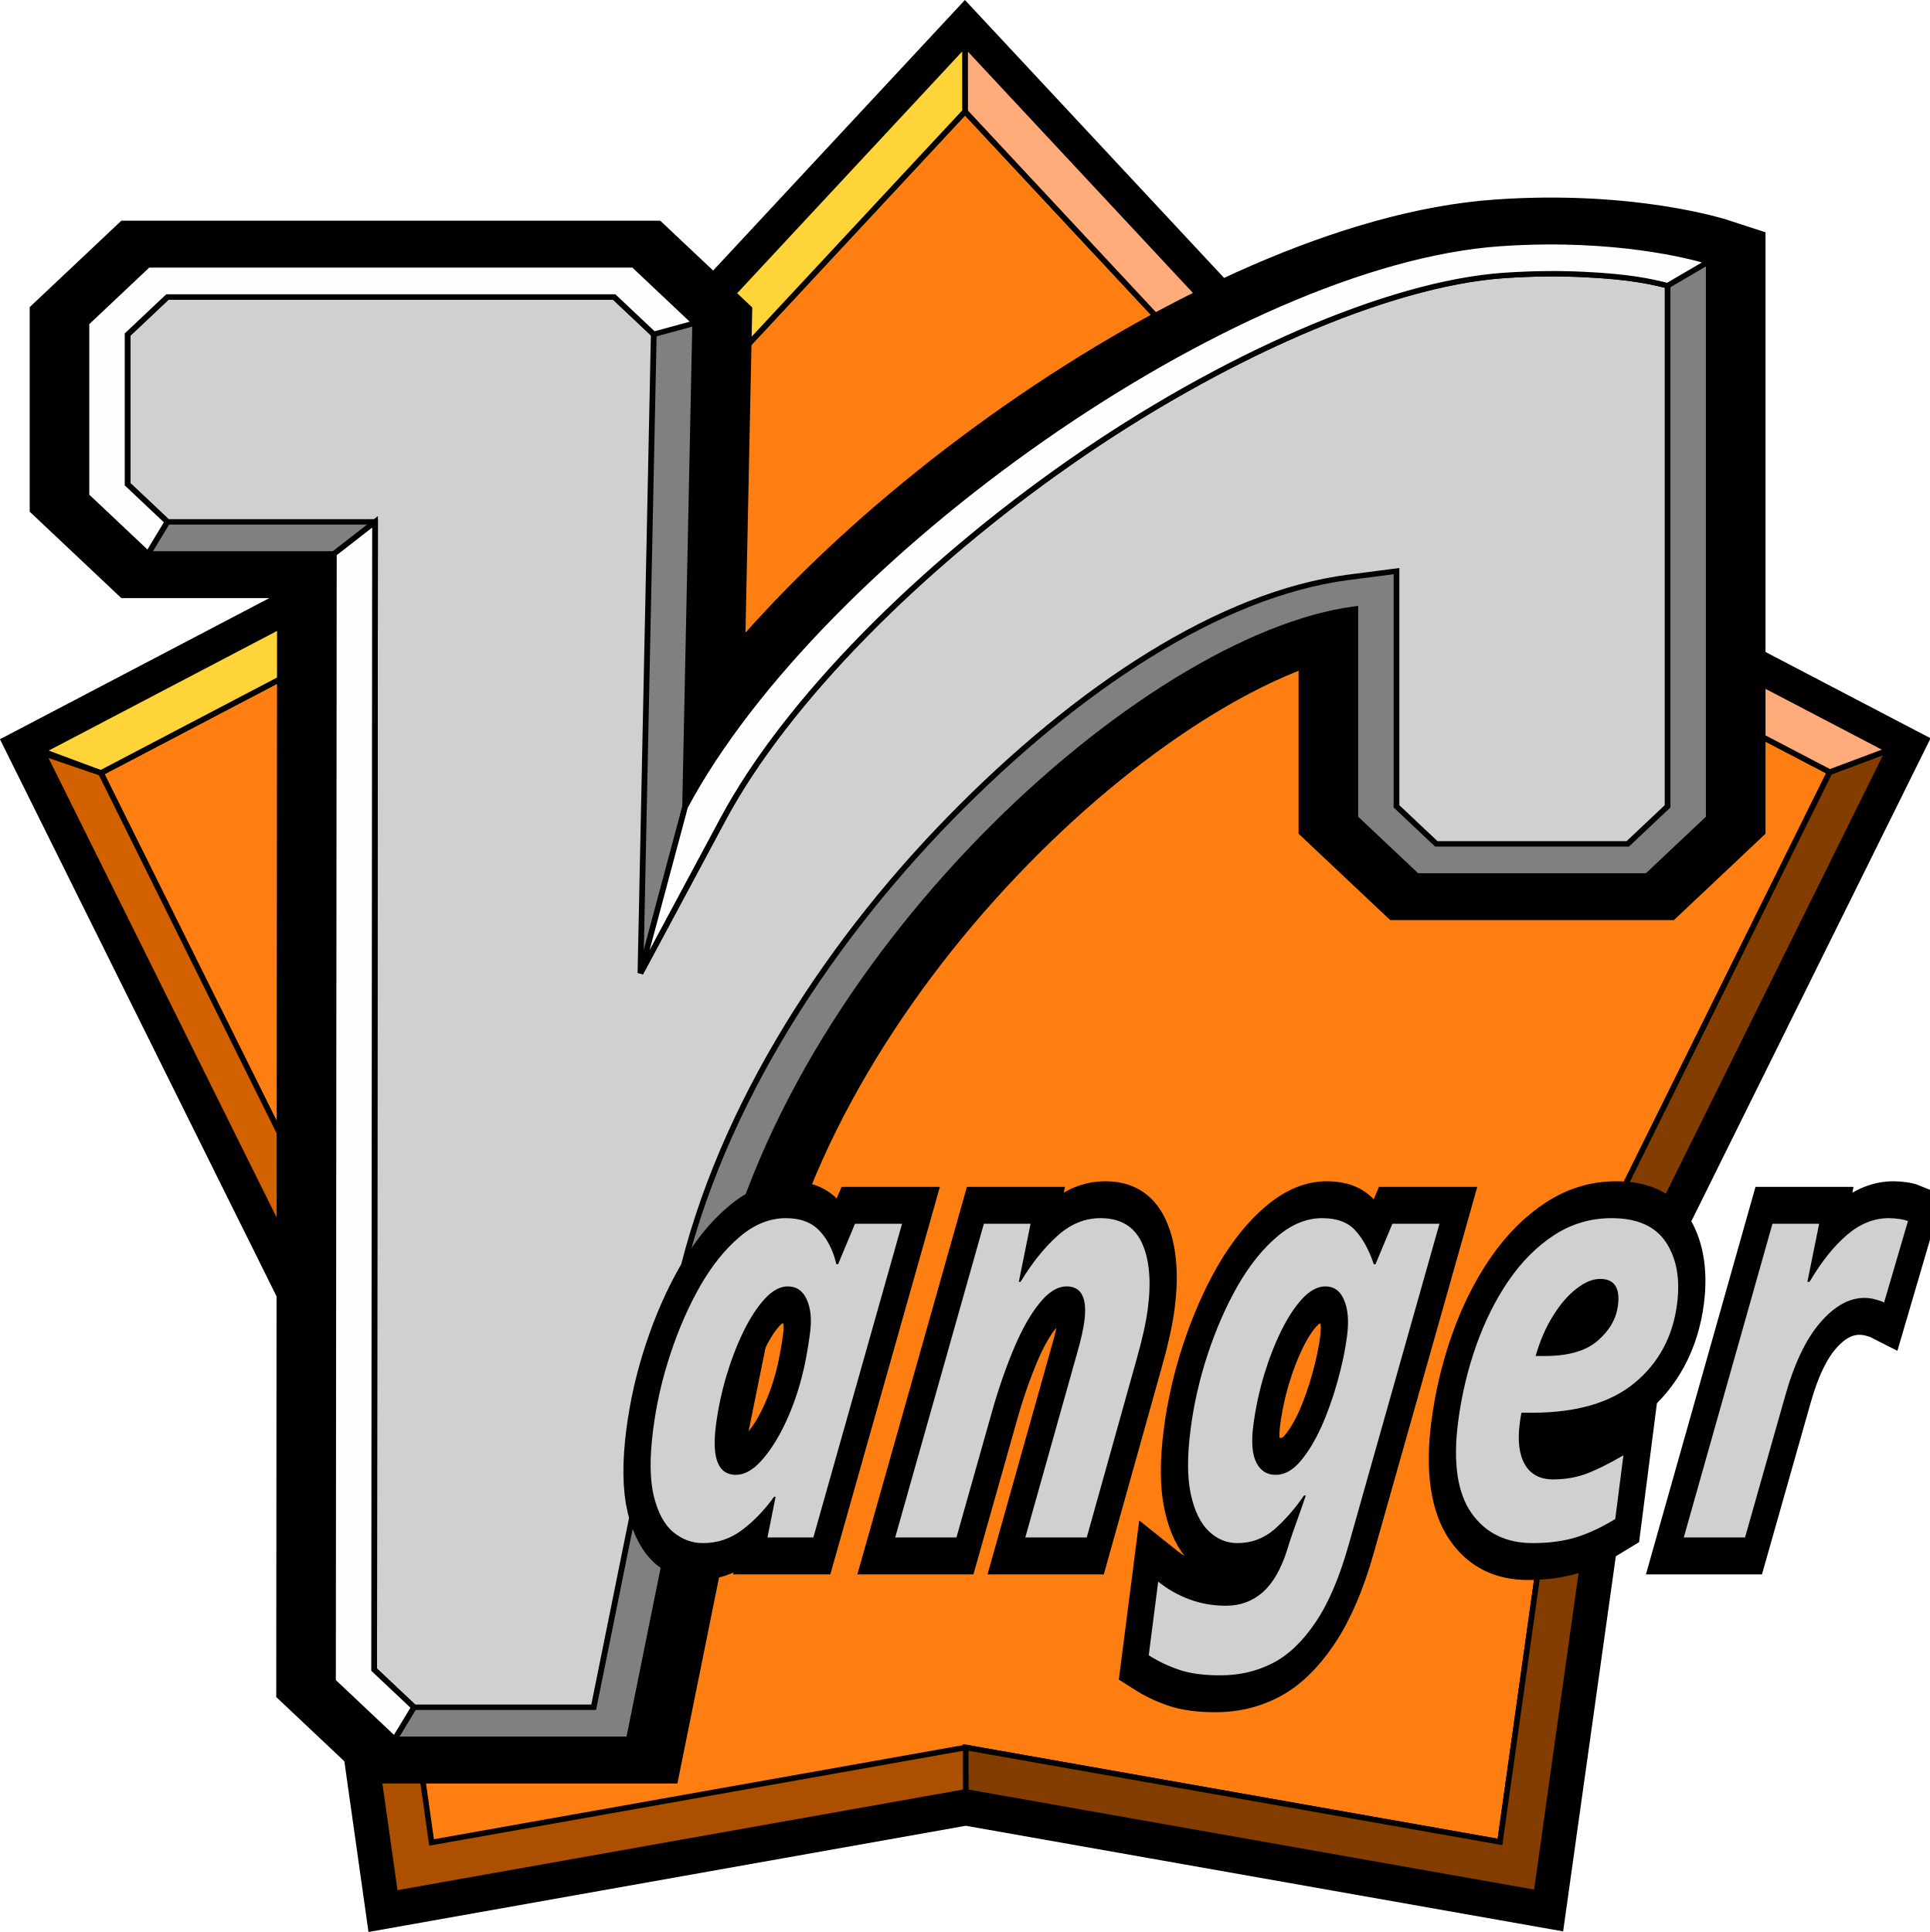
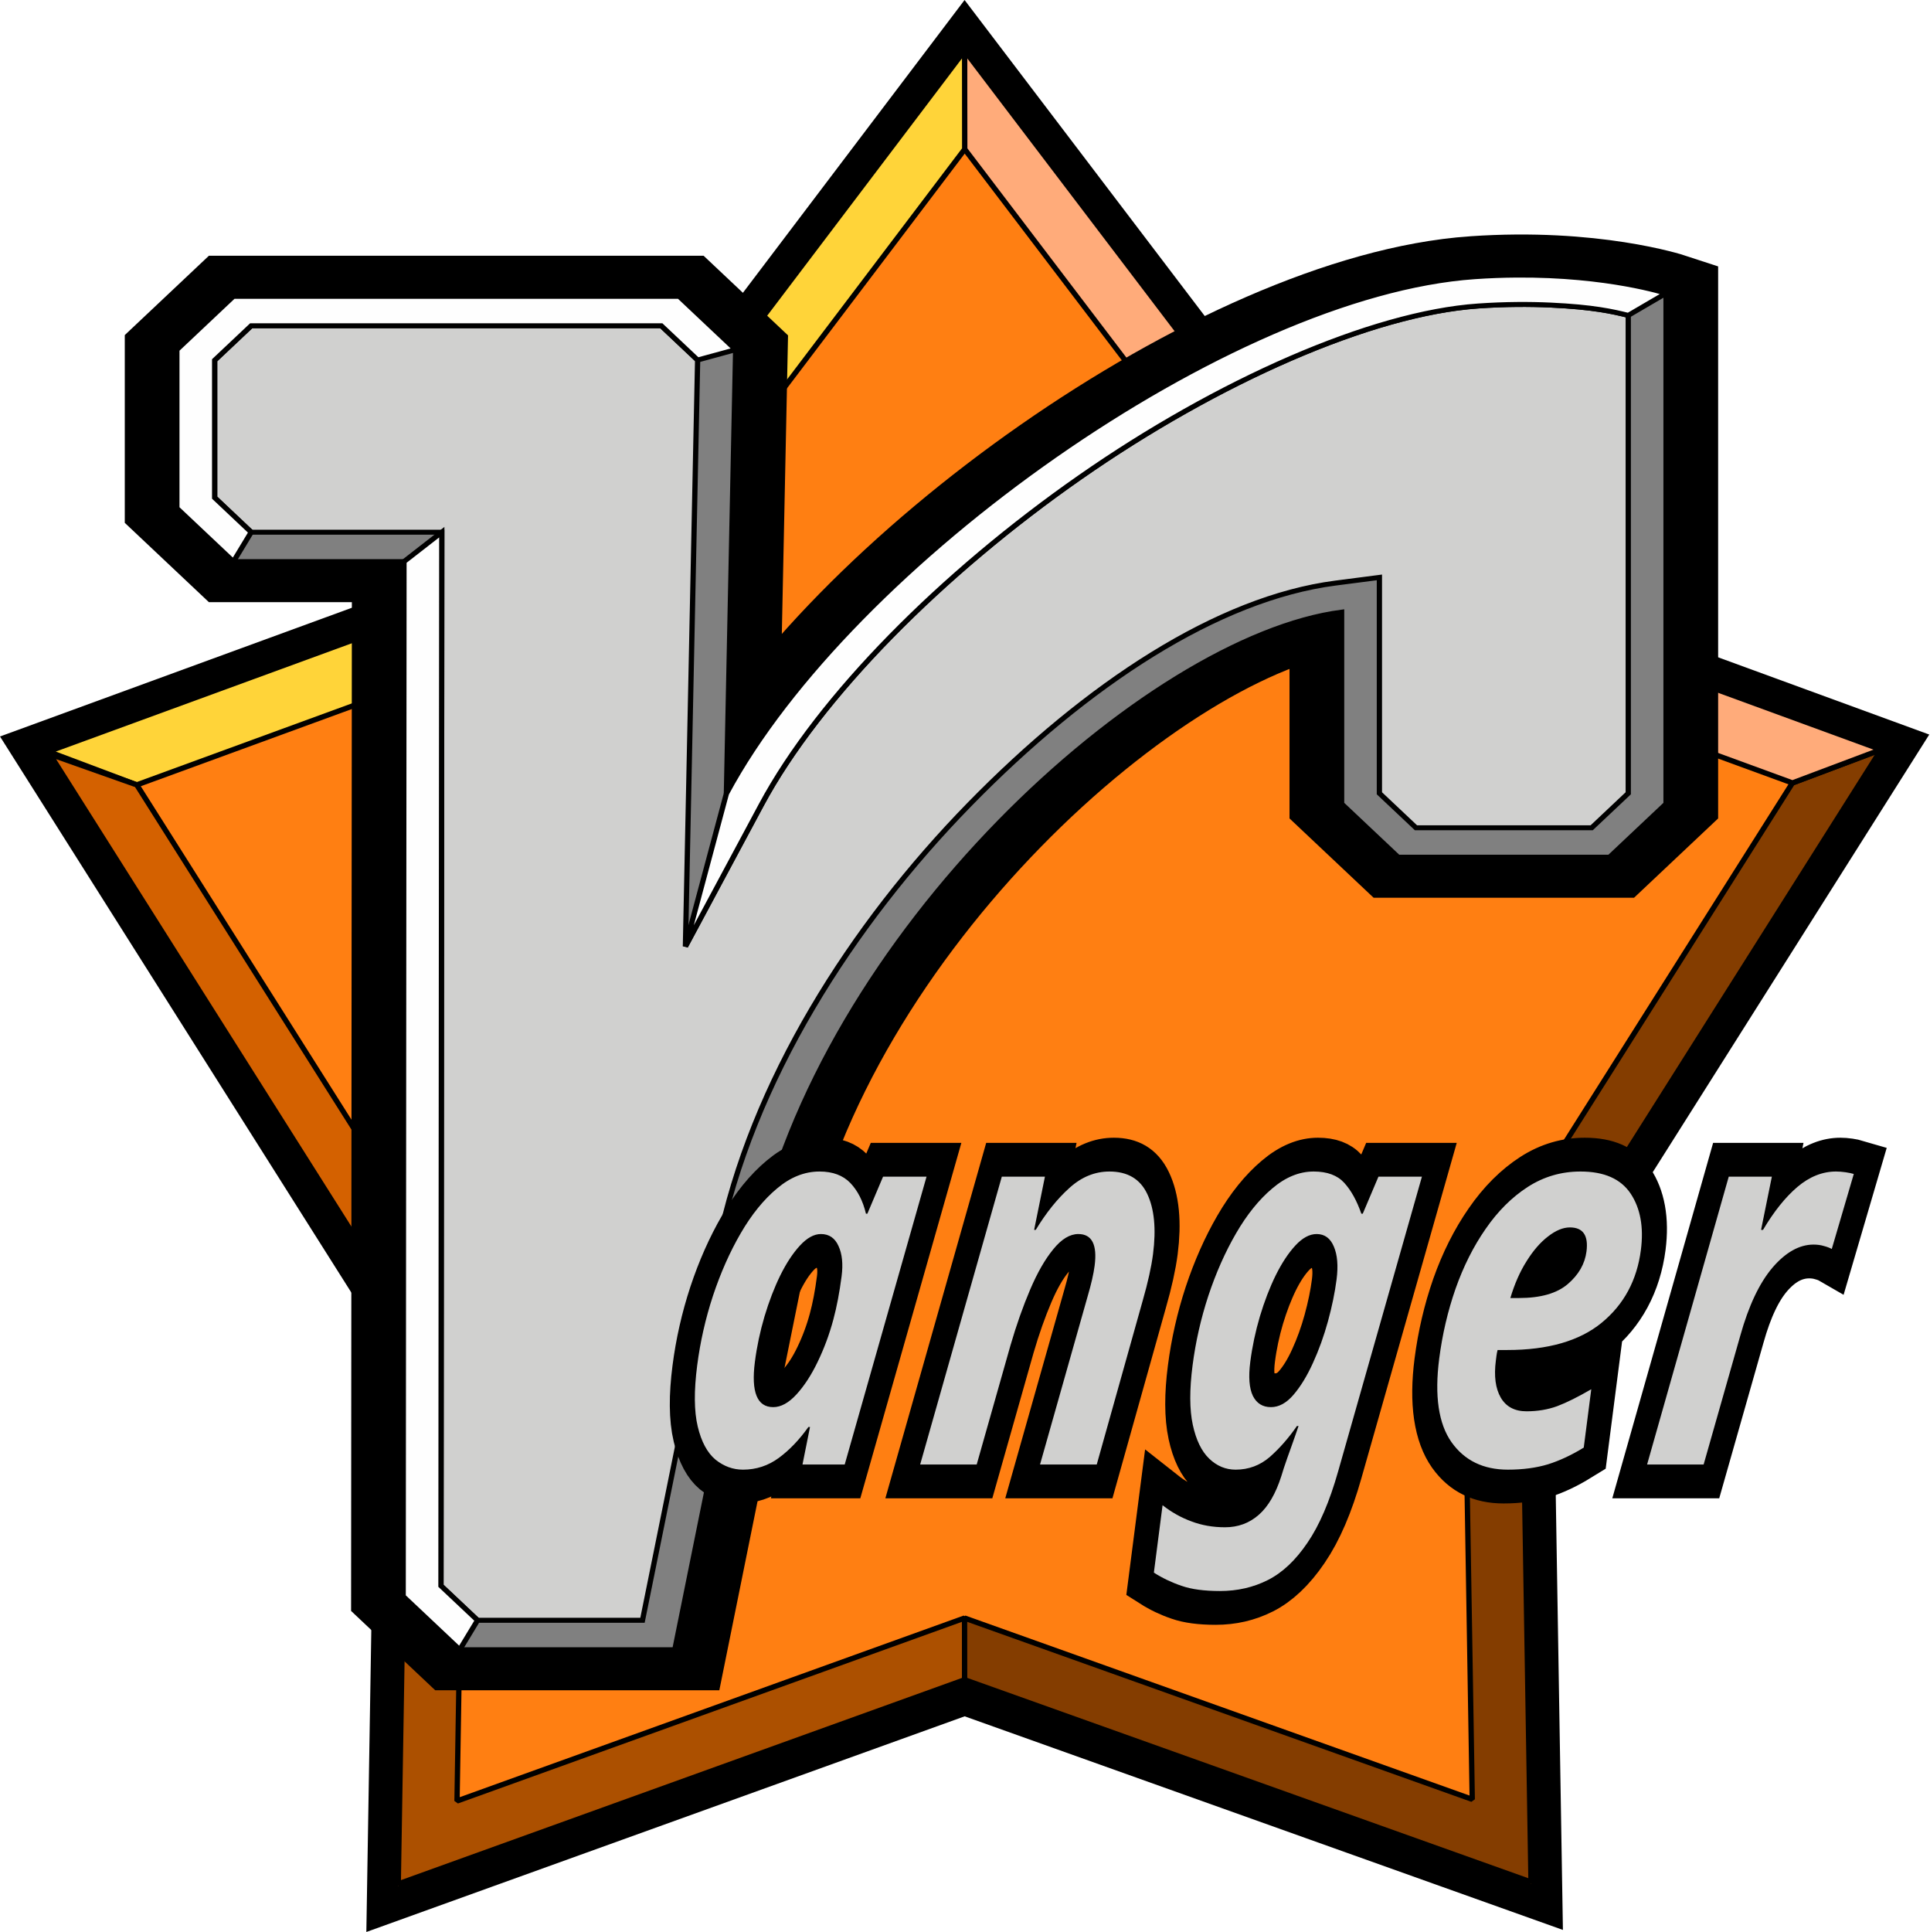
- <svg xmlns="http://www.w3.org/2000/svg" id="svg8" version="1.1" viewBox="0 0 132.175 132.292" height="500" width="499.557" style="enable-background:new">
+ <svg xmlns="http://www.w3.org/2000/svg" id="svg8" version="1.1" viewBox="0 0 143.948 144.119" height="544.702" width="544.054" style="enable-background:new">
  <defs id="defs2" />
-   <g id="layer1" transform="translate(-7.193345,-154.6636)" style="display:inline">
+   <g id="layer1" transform="translate(0.08265921,-150.6989)" style="display:none">
    <path style="fill:#ff7e11;fill-opacity:1;stroke:#000000;stroke-width:4.318;stroke-miterlimit:4;stroke-dasharray:none;stroke-opacity:1;paint-order:stroke fill markers" d="m 112.426,284.398 -39.088,-6.909 -39.082,6.948 -5.835,-41.256 -18.357,-36.967 35.482,-18.588 27.737,-29.796 27.764,29.768 35.499,18.553 -18.323,36.986 z" id="path10" />
  </g>
-   <g style="display:inline" transform="translate(-7.193345,-154.6636)" id="g1977">
+   <g style="display:none" transform="translate(0.08265921,-150.6989)" id="g1977">
    <path style="color:#000000;font-style:normal;font-variant:normal;font-weight:normal;font-stretch:normal;font-size:medium;line-height:normal;font-family:sans-serif;font-variant-ligatures:normal;font-variant-position:normal;font-variant-caps:normal;font-variant-numeric:normal;font-variant-alternates:normal;font-feature-settings:normal;text-indent:0;text-align:start;text-decoration:none;text-decoration-line:none;text-decoration-style:solid;text-decoration-color:#000000;letter-spacing:normal;word-spacing:normal;text-transform:none;writing-mode:lr-tb;direction:ltr;text-orientation:mixed;dominant-baseline:auto;baseline-shift:baseline;text-anchor:start;white-space:normal;shape-padding:0;clip-rule:nonzero;display:inline;overflow:visible;visibility:visible;opacity:1;isolation:auto;mix-blend-mode:normal;color-interpolation:sRGB;color-interpolation-filters:linearRGB;solid-color:#000000;solid-opacity:1;vector-effect:none;fill:#ac5000;fill-opacity:1;fill-rule:nonzero;stroke:#000000;stroke-width:0.381;stroke-linecap:butt;stroke-linejoin:miter;stroke-miterlimit:4;stroke-dasharray:none;stroke-dashoffset:0;stroke-opacity:1;paint-order:normal;color-rendering:auto;image-rendering:auto;shape-rendering:auto;text-rendering:auto;enable-background:accumulate" d="m 73.284,157.703 -27.737,29.796 -35.482,18.588 18.356,36.968 5.835,41.256 39.082,-6.949 39.088,6.909 5.797,-41.262 18.323,-36.986 -35.498,-18.553 z m 0.003,4.594 25.993,27.869 33.233,17.366 -17.155,34.625 -5.429,38.63 -36.591,-6.466 -36.587,6.503 -5.465,-38.621 -17.182,-34.609 33.217,-17.403 z" id="path1975" />
  </g>
-   <g style="display:inline" transform="translate(-7.193345,-154.6636)" id="g1970">
+   <g style="display:none" transform="translate(0.08265921,-150.6989)" id="g1970">
    <path style="color:#000000;font-style:normal;font-variant:normal;font-weight:normal;font-stretch:normal;font-size:medium;line-height:normal;font-family:sans-serif;font-variant-ligatures:normal;font-variant-position:normal;font-variant-caps:normal;font-variant-numeric:normal;font-variant-alternates:normal;font-feature-settings:normal;text-indent:0;text-align:start;text-decoration:none;text-decoration-line:none;text-decoration-style:solid;text-decoration-color:#000000;letter-spacing:normal;word-spacing:normal;text-transform:none;writing-mode:lr-tb;direction:ltr;text-orientation:mixed;dominant-baseline:auto;baseline-shift:baseline;text-anchor:start;white-space:normal;shape-padding:0;clip-rule:nonzero;display:inline;overflow:visible;visibility:visible;opacity:1;isolation:auto;mix-blend-mode:normal;color-interpolation:sRGB;color-interpolation-filters:linearRGB;solid-color:#000000;solid-opacity:1;vector-effect:none;fill:#843d00;fill-opacity:1;fill-rule:nonzero;stroke:#000000;stroke-width:0.381;stroke-linecap:butt;stroke-linejoin:miter;stroke-miterlimit:4;stroke-dasharray:none;stroke-dashoffset:0;stroke-opacity:1;paint-order:normal;color-rendering:auto;image-rendering:auto;shape-rendering:auto;text-rendering:auto;enable-background:accumulate" d="m 136.546,206.023 -4.033,1.508 -17.155,34.625 -5.429,38.63 -36.591,-6.466 9.44e-4,3.042 39.088,6.909 5.797,-41.262 z" id="path1968" />
  </g>
-   <g id="g1171" transform="translate(-7.193345,-154.6636)" style="display:inline">
+   <g id="g1171" transform="translate(0.08265921,-150.6989)" style="display:none">
    <path style="color:#000000;font-style:normal;font-variant:normal;font-weight:normal;font-stretch:normal;font-size:medium;line-height:normal;font-family:sans-serif;font-variant-ligatures:normal;font-variant-position:normal;font-variant-caps:normal;font-variant-numeric:normal;font-variant-alternates:normal;font-feature-settings:normal;text-indent:0;text-align:start;text-decoration:none;text-decoration-line:none;text-decoration-style:solid;text-decoration-color:#000000;letter-spacing:normal;word-spacing:normal;text-transform:none;writing-mode:lr-tb;direction:ltr;text-orientation:mixed;dominant-baseline:auto;baseline-shift:baseline;text-anchor:start;white-space:normal;shape-padding:0;clip-rule:nonzero;display:inline;overflow:visible;visibility:visible;opacity:1;isolation:auto;mix-blend-mode:normal;color-interpolation:sRGB;color-interpolation-filters:linearRGB;solid-color:#000000;solid-opacity:1;vector-effect:none;fill:#ffab7a;fill-opacity:1;fill-rule:nonzero;stroke:#000000;stroke-width:0.381;stroke-linecap:butt;stroke-linejoin:miter;stroke-miterlimit:4;stroke-dasharray:none;stroke-dashoffset:0;stroke-opacity:1;paint-order:normal;color-rendering:auto;image-rendering:auto;shape-rendering:auto;text-rendering:auto;enable-background:accumulate" d="m 73.284,157.703 0.003,4.594 25.993,27.869 33.233,17.366 4.033,-1.508 -35.498,-18.553 z" id="path1169" />
  </g>
-   <g style="display:inline" transform="translate(-7.193345,-154.6636)" id="g1184">
+   <g style="display:none" transform="translate(0.08265921,-150.6989)" id="g1184">
    <path style="color:#000000;font-style:normal;font-variant:normal;font-weight:normal;font-stretch:normal;font-size:medium;line-height:normal;font-family:sans-serif;font-variant-ligatures:normal;font-variant-position:normal;font-variant-caps:normal;font-variant-numeric:normal;font-variant-alternates:normal;font-feature-settings:normal;text-indent:0;text-align:start;text-decoration:none;text-decoration-line:none;text-decoration-style:solid;text-decoration-color:#000000;letter-spacing:normal;word-spacing:normal;text-transform:none;writing-mode:lr-tb;direction:ltr;text-orientation:mixed;dominant-baseline:auto;baseline-shift:baseline;text-anchor:start;white-space:normal;shape-padding:0;clip-rule:nonzero;display:inline;overflow:visible;visibility:visible;opacity:1;isolation:auto;mix-blend-mode:normal;color-interpolation:sRGB;color-interpolation-filters:linearRGB;solid-color:#000000;solid-opacity:1;vector-effect:none;fill:#ffd439;fill-opacity:1;fill-rule:nonzero;stroke:#000000;stroke-width:0.381;stroke-linecap:butt;stroke-linejoin:miter;stroke-miterlimit:4;stroke-dasharray:none;stroke-dashoffset:0;stroke-opacity:1;paint-order:normal;color-rendering:auto;image-rendering:auto;shape-rendering:auto;text-rendering:auto;enable-background:accumulate" d="m 73.284,157.703 -27.737,29.796 -35.482,18.588 4.038,1.506 33.217,-17.403 25.966,-27.893 z" id="path1182" />
  </g>
-   <g id="g1194" style="display:inline" transform="translate(-7.193345,-154.6636)">
+   <g id="g1194" style="display:none" transform="translate(0.08265921,-150.6989)">
    <path style="color:#000000;font-style:normal;font-variant:normal;font-weight:normal;font-stretch:normal;font-size:medium;line-height:normal;font-family:sans-serif;font-variant-ligatures:normal;font-variant-position:normal;font-variant-caps:normal;font-variant-numeric:normal;font-variant-alternates:normal;font-feature-settings:normal;text-indent:0;text-align:start;text-decoration:none;text-decoration-line:none;text-decoration-style:solid;text-decoration-color:#000000;letter-spacing:normal;word-spacing:normal;text-transform:none;writing-mode:lr-tb;direction:ltr;text-orientation:mixed;dominant-baseline:auto;baseline-shift:baseline;text-anchor:start;white-space:normal;shape-padding:0;clip-rule:nonzero;display:inline;overflow:visible;visibility:visible;opacity:1;isolation:auto;mix-blend-mode:normal;color-interpolation:sRGB;color-interpolation-filters:linearRGB;solid-color:#000000;solid-opacity:1;vector-effect:none;fill:#d46100;fill-opacity:1;fill-rule:nonzero;stroke:#000000;stroke-width:0.381;stroke-linecap:butt;stroke-linejoin:miter;stroke-miterlimit:4;stroke-dasharray:none;stroke-dashoffset:0;stroke-opacity:1;paint-order:normal;color-rendering:auto;image-rendering:auto;shape-rendering:auto;text-rendering:auto;enable-background:accumulate" d="m 10.142,206.241 18.28,36.814 2.864,-0.853 -17.182,-34.609 z" id="path1192" />
  </g>
-   <g style="display:inline" transform="translate(0.8499925,-0.4961465)" id="g5201">
+   <g style="display:inline" transform="translate(0.08265921,-150.6989)" id="g5696">
+     <g transform="matrix(1.462109,0,0,1.535817,3.500955,141.4884)" id="g6" style="display:inline;fill:#ff7f12;fill-opacity:1;stroke:#000000;stroke-width:3.178;stroke-miterlimit:4;stroke-dasharray:none;stroke-opacity:1;paint-order:stroke fill markers">
+       <path class="st0" d="M 46.775,8.547 27.232,33.116 0.006,42.596 18.345,70.222 17.872,97.597 46.775,87.681 75.679,97.504 75.205,70.129 93.545,42.502 66.319,33.022 Z" id="path4" style="fill:#ff7f12;fill-opacity:1;stroke:#000000;stroke-width:3.178;stroke-miterlimit:4;stroke-dasharray:none;stroke-opacity:1;paint-order:stroke fill markers" />
+     </g>
+   </g>
+   <g id="g5777" transform="translate(0.08265921,-150.6989)" style="display:none">
+     <g style="display:inline;fill:none;fill-opacity:1;stroke:#000000;stroke-width:5.854;stroke-miterlimit:4;stroke-dasharray:none;stroke-opacity:1;paint-order:normal" id="g5775" transform="matrix(1.322917,0,0,1.389618,11.84991,147.3847)">
+       <path style="color:#000000;font-style:normal;font-variant:normal;font-weight:normal;font-stretch:normal;font-size:medium;line-height:normal;font-family:sans-serif;font-variant-ligatures:normal;font-variant-position:normal;font-variant-caps:normal;font-variant-numeric:normal;font-variant-alternates:normal;font-feature-settings:normal;text-indent:0;text-align:start;text-decoration:none;text-decoration-line:none;text-decoration-style:solid;text-decoration-color:#000000;letter-spacing:normal;word-spacing:normal;text-transform:none;writing-mode:lr-tb;direction:ltr;text-orientation:mixed;dominant-baseline:auto;baseline-shift:baseline;text-anchor:start;white-space:normal;shape-padding:0;clip-rule:nonzero;display:inline;overflow:visible;visibility:visible;opacity:1;isolation:auto;mix-blend-mode:normal;color-interpolation:sRGB;color-interpolation-filters:linearRGB;solid-color:#000000;solid-opacity:1;vector-effect:none;fill:#ac5000;fill-opacity:1;fill-rule:nonzero;stroke:#000000;stroke-width:1.5;stroke-linecap:butt;stroke-linejoin:miter;stroke-miterlimit:4;stroke-dasharray:none;stroke-dashoffset:0;stroke-opacity:1;paint-order:normal;color-rendering:auto;image-rendering:auto;shape-rendering:auto;text-rendering:auto;enable-background:accumulate" d="M 249.898,17.086 152.182,146.123 16.051,195.912 107.75,341.01 105.381,484.787 249.898,432.707 394.416,484.295 392.047,340.52 483.746,195.422 347.615,145.633 Z m 0.019,25.176 88.896,116.93 122.305,44.736 -83.789,132.584 2.09,126.697 L 249.879,416.965 120.377,463.629 122.457,336.994 38.668,204.42 160.992,159.686 Z" transform="matrix(0.2,0,0,0.1904,-3.204227,5.197614)" id="path5773" />
+     </g>
+   </g>
+   <g style="display:inline" transform="translate(0.08265921,-150.6989)" id="g5839">
+     <g transform="matrix(1.462109,0,0,1.535817,3.500955,141.4884)" id="g5837" style="display:inline;fill:none;fill-opacity:1;stroke:#000000;stroke-width:5.297;stroke-miterlimit:4;stroke-dasharray:none;stroke-opacity:1;paint-order:normal">
+       <path style="color:#000000;font-style:normal;font-variant:normal;font-weight:normal;font-stretch:normal;font-size:medium;line-height:normal;font-family:sans-serif;font-variant-ligatures:normal;font-variant-position:normal;font-variant-caps:normal;font-variant-numeric:normal;font-variant-alternates:normal;font-feature-settings:normal;text-indent:0;text-align:start;text-decoration:none;text-decoration-line:none;text-decoration-style:solid;text-decoration-color:#000000;letter-spacing:normal;word-spacing:normal;text-transform:none;writing-mode:lr-tb;direction:ltr;text-orientation:mixed;dominant-baseline:auto;baseline-shift:baseline;text-anchor:start;white-space:normal;shape-padding:0;clip-rule:nonzero;display:inline;overflow:visible;visibility:visible;opacity:1;isolation:auto;mix-blend-mode:normal;color-interpolation:sRGB;color-interpolation-filters:linearRGB;solid-color:#000000;solid-opacity:1;vector-effect:none;fill:#ac5000;fill-opacity:1;fill-rule:nonzero;stroke:#000000;stroke-width:1.357;stroke-linecap:butt;stroke-linejoin:bevel;stroke-miterlimit:4;stroke-dasharray:none;stroke-dashoffset:0;stroke-opacity:1;paint-order:normal;color-rendering:auto;image-rendering:auto;shape-rendering:auto;text-rendering:auto;enable-background:accumulate" d="m 122.457,336.994 -14.707,4.016 -2.369,143.777 144.518,-52.08 -0.019,-15.742 -129.502,46.664 z" transform="matrix(0.2,0,0,0.1904,-3.204227,5.197614)" id="path5835" />
+     </g>
+   </g>
+   <g style="display:inline" transform="translate(0.08265921,-150.6989)" id="g5830">
+     <g transform="matrix(1.462109,0,0,1.535817,3.500955,141.4884)" id="g5828" style="display:inline;fill:none;fill-opacity:1;stroke:#000000;stroke-width:5.297;stroke-miterlimit:4;stroke-dasharray:none;stroke-opacity:1;paint-order:normal">
+       <path style="color:#000000;font-style:normal;font-variant:normal;font-weight:normal;font-stretch:normal;font-size:medium;line-height:normal;font-family:sans-serif;font-variant-ligatures:normal;font-variant-position:normal;font-variant-caps:normal;font-variant-numeric:normal;font-variant-alternates:normal;font-feature-settings:normal;text-indent:0;text-align:start;text-decoration:none;text-decoration-line:none;text-decoration-style:solid;text-decoration-color:#000000;letter-spacing:normal;word-spacing:normal;text-transform:none;writing-mode:lr-tb;direction:ltr;text-orientation:mixed;dominant-baseline:auto;baseline-shift:baseline;text-anchor:start;white-space:normal;shape-padding:0;clip-rule:nonzero;display:inline;overflow:visible;visibility:visible;opacity:1;isolation:auto;mix-blend-mode:normal;color-interpolation:sRGB;color-interpolation-filters:linearRGB;solid-color:#000000;solid-opacity:1;vector-effect:none;fill:#843d00;fill-opacity:1;fill-rule:nonzero;stroke:#000000;stroke-width:1.357;stroke-linecap:butt;stroke-linejoin:bevel;stroke-miterlimit:4;stroke-dasharray:none;stroke-dashoffset:0;stroke-opacity:1;paint-order:normal;color-rendering:auto;image-rendering:auto;shape-rendering:auto;text-rendering:auto;enable-background:accumulate" d="m 483.746,195.422 -22.627,8.506 -83.789,132.584 2.09,126.697 -129.541,-46.244 0.019,15.742 144.518,51.588 -2.369,-143.775 z" transform="matrix(0.2,0,0,0.1904,-3.204227,5.197614)" id="path5826" />
+     </g>
+   </g>
+   <g style="display:inline" transform="translate(0.08265921,-150.6989)" id="g5821">
+     <g transform="matrix(1.462109,0,0,1.535817,3.500955,141.4884)" id="g5819" style="display:inline;fill:none;fill-opacity:1;stroke:#000000;stroke-width:5.297;stroke-miterlimit:4;stroke-dasharray:none;stroke-opacity:1;paint-order:normal">
+       <path style="color:#000000;font-style:normal;font-variant:normal;font-weight:normal;font-stretch:normal;font-size:medium;line-height:normal;font-family:sans-serif;font-variant-ligatures:normal;font-variant-position:normal;font-variant-caps:normal;font-variant-numeric:normal;font-variant-alternates:normal;font-feature-settings:normal;text-indent:0;text-align:start;text-decoration:none;text-decoration-line:none;text-decoration-style:solid;text-decoration-color:#000000;letter-spacing:normal;word-spacing:normal;text-transform:none;writing-mode:lr-tb;direction:ltr;text-orientation:mixed;dominant-baseline:auto;baseline-shift:baseline;text-anchor:start;white-space:normal;shape-padding:0;clip-rule:nonzero;display:inline;overflow:visible;visibility:visible;opacity:1;isolation:auto;mix-blend-mode:normal;color-interpolation:sRGB;color-interpolation-filters:linearRGB;solid-color:#000000;solid-opacity:1;vector-effect:none;fill:#ffab7a;fill-opacity:1;fill-rule:nonzero;stroke:#000000;stroke-width:1.357;stroke-linecap:butt;stroke-linejoin:bevel;stroke-miterlimit:4;stroke-dasharray:none;stroke-dashoffset:0;stroke-opacity:1;paint-order:normal;color-rendering:auto;image-rendering:auto;shape-rendering:auto;text-rendering:auto;enable-background:accumulate" d="m 249.898,17.086 0.019,25.176 88.896,116.93 122.305,44.736 22.627,-8.506 -136.131,-49.789 z" transform="matrix(0.2,0,0,0.1904,-3.204227,5.197614)" id="path5817" />
+     </g>
+   </g>
+   <g style="display:inline" transform="translate(0.08265921,-150.6989)" id="g5812">
+     <g transform="matrix(1.462109,0,0,1.535817,3.500955,141.4884)" id="g5810" style="display:inline;fill:none;fill-opacity:1;stroke:#000000;stroke-width:5.297;stroke-miterlimit:4;stroke-dasharray:none;stroke-opacity:1;paint-order:normal">
+       <path style="color:#000000;font-style:normal;font-variant:normal;font-weight:normal;font-stretch:normal;font-size:medium;line-height:normal;font-family:sans-serif;font-variant-ligatures:normal;font-variant-position:normal;font-variant-caps:normal;font-variant-numeric:normal;font-variant-alternates:normal;font-feature-settings:normal;text-indent:0;text-align:start;text-decoration:none;text-decoration-line:none;text-decoration-style:solid;text-decoration-color:#000000;letter-spacing:normal;word-spacing:normal;text-transform:none;writing-mode:lr-tb;direction:ltr;text-orientation:mixed;dominant-baseline:auto;baseline-shift:baseline;text-anchor:start;white-space:normal;shape-padding:0;clip-rule:nonzero;display:inline;overflow:visible;visibility:visible;opacity:1;isolation:auto;mix-blend-mode:normal;color-interpolation:sRGB;color-interpolation-filters:linearRGB;solid-color:#000000;solid-opacity:1;vector-effect:none;fill:#ffd439;fill-opacity:1;fill-rule:nonzero;stroke:#000000;stroke-width:1.357;stroke-linecap:butt;stroke-linejoin:bevel;stroke-miterlimit:4;stroke-dasharray:none;stroke-dashoffset:0;stroke-opacity:1;paint-order:normal;color-rendering:auto;image-rendering:auto;shape-rendering:auto;text-rendering:auto;enable-background:accumulate" d="M 249.898,17.086 152.182,146.123 16.051,195.912 38.668,204.42 160.992,159.686 249.918,42.262 Z" transform="matrix(0.2,0,0,0.1904,-3.204227,5.197614)" id="path5808" />
+     </g>
+   </g>
+   <g style="display:inline" transform="translate(0.08265921,-150.6989)" id="g5805">
+     <g transform="matrix(1.462109,0,0,1.535817,3.500955,141.4884)" id="g5801" style="display:inline;fill:none;fill-opacity:1;stroke:#000000;stroke-width:5.297;stroke-miterlimit:4;stroke-dasharray:none;stroke-opacity:1;paint-order:normal">
+       <path style="color:#000000;font-style:normal;font-variant:normal;font-weight:normal;font-stretch:normal;font-size:medium;line-height:normal;font-family:sans-serif;font-variant-ligatures:normal;font-variant-position:normal;font-variant-caps:normal;font-variant-numeric:normal;font-variant-alternates:normal;font-feature-settings:normal;text-indent:0;text-align:start;text-decoration:none;text-decoration-line:none;text-decoration-style:solid;text-decoration-color:#000000;letter-spacing:normal;word-spacing:normal;text-transform:none;writing-mode:lr-tb;direction:ltr;text-orientation:mixed;dominant-baseline:auto;baseline-shift:baseline;text-anchor:start;white-space:normal;shape-padding:0;clip-rule:nonzero;display:inline;overflow:visible;visibility:visible;opacity:1;isolation:auto;mix-blend-mode:normal;color-interpolation:sRGB;color-interpolation-filters:linearRGB;solid-color:#000000;solid-opacity:1;vector-effect:none;fill:#d46100;fill-opacity:1;fill-rule:nonzero;stroke:#000000;stroke-width:1.357;stroke-linecap:butt;stroke-linejoin:bevel;stroke-miterlimit:4;stroke-dasharray:none;stroke-dashoffset:0;stroke-opacity:1;paint-order:normal;color-rendering:auto;image-rendering:auto;shape-rendering:auto;text-rendering:auto;enable-background:accumulate" d="M 16.463,196.564 107.75,341.01 122.457,336.994 38.668,204.42 Z" transform="matrix(0.2,0,0,0.1904,-3.204227,5.197614)" id="path5799" />
+     </g>
+   </g>
+   <g style="display:inline" transform="translate(8.125996,3.468519)" id="g5201">
    <g aria-label="r" transform="matrix(1.253854,0,0,0.9761822,-14.09867,-10.25346)" style="font-style:normal;font-variant:normal;font-weight:normal;font-stretch:normal;font-size:90.5px;line-height:1.25;font-family:'Fira Code';-inkscape-font-specification:'Fira Code';font-variant-ligatures:normal;font-variant-caps:normal;font-variant-numeric:normal;font-feature-settings:normal;text-align:start;letter-spacing:0px;word-spacing:0px;writing-mode:lr-tb;text-anchor:start;display:inline;fill:#d0d0cf;fill-opacity:1;stroke:#000000;stroke-width:6.199;stroke-miterlimit:4;stroke-dasharray:none;stroke-opacity:1;paint-order:stroke fill markers" id="text5187">
      <path d="M 92.514,28.094 C 77.942,29.393 55.326,50.026 47.99,67.595 L 48.54,33.67 45.174,29.594 H 18.654 l -3.366,4.076 v 12.119 l 3.366,4.076 h 10.149 l -0.047,79.073 3.366,4.076 h 12.797 l 4.809,-30.544 C 53.522,78.367 73.015,55.658 84.599,53.727 v 14.651 l 3.366,4.076 h 12.575 l 3.366,-4.076 V 29.362 c 0,0 -4.459,-1.886 -11.391,-1.268 z" style="font-style:normal;font-variant:normal;font-weight:bold;font-stretch:normal;font-size:193.067px;font-family:'Fira Code';-inkscape-font-specification:'Fira Code Bold';fill:#d0d0cf;fill-opacity:1;stroke:#000000;stroke-width:6.199;stroke-linecap:square;stroke-miterlimit:4;stroke-dasharray:none;stroke-opacity:1;paint-order:stroke fill markers" id="path5211" />
    </g>
  </g>
-   <g id="g1852" transform="translate(0.8499925,-0.4961465)" style="display:inline">
+   <g id="g1852" transform="translate(8.125996,3.468519)" style="display:inline">
    <g id="g1850" style="font-style:normal;font-variant:normal;font-weight:normal;font-stretch:normal;font-size:90.5px;line-height:1.25;font-family:'Fira Code';-inkscape-font-specification:'Fira Code';font-variant-ligatures:normal;font-variant-caps:normal;font-variant-numeric:normal;font-feature-settings:normal;text-align:start;letter-spacing:0px;word-spacing:0px;writing-mode:lr-tb;text-anchor:start;display:inline;fill:#d0d0cf;fill-opacity:1;stroke:#000000;stroke-width:0.23;stroke-miterlimit:4;stroke-dasharray:none;stroke-opacity:1;paint-order:stroke fill markers" transform="matrix(1.253854,0,0,0.9761822,-14.09867,-10.25346)" aria-label="r">
      <path style="color:#000000;font-style:normal;font-variant:normal;font-weight:bold;font-stretch:normal;font-size:193.067px;line-height:1.25;font-family:'Fira Code';-inkscape-font-specification:'Fira Code Bold';font-variant-ligatures:normal;font-variant-position:normal;font-variant-caps:normal;font-variant-numeric:normal;font-variant-alternates:normal;font-feature-settings:normal;text-indent:0;text-align:start;text-decoration:none;text-decoration-line:none;text-decoration-style:solid;text-decoration-color:#000000;letter-spacing:0px;word-spacing:0px;text-transform:none;writing-mode:lr-tb;direction:ltr;text-orientation:mixed;dominant-baseline:auto;baseline-shift:baseline;text-anchor:start;white-space:normal;shape-padding:0;clip-rule:nonzero;display:inline;overflow:visible;visibility:visible;opacity:1;isolation:auto;mix-blend-mode:normal;color-interpolation:sRGB;color-interpolation-filters:linearRGB;solid-color:#000000;solid-opacity:1;vector-effect:none;fill:#808080;fill-opacity:1;fill-rule:nonzero;stroke:#000000;stroke-width:1.302;stroke-linecap:square;stroke-linejoin:miter;stroke-miterlimit:4;stroke-dasharray:none;stroke-dashoffset:0;stroke-opacity:1;paint-order:normal;color-rendering:auto;image-rendering:auto;shape-rendering:auto;text-rendering:auto;enable-background:accumulate" d="m 398.586,102.346 c -3.266,0.026 -6.711,0.157 -10.314,0.422 -60.609,4.461 -154.675,75.323 -185.189,135.664 l 2.291,-116.514 -14,-14 H 81.068 l -14,14 v 41.625 l 14,14 H 123.279 l -0.197,271.576 14,14 h 53.229 l 20,-104.902 c 15.784,-82.788 96.859,-160.781 145.039,-167.412 v 50.318 l 14,14 h 52.301 l 14,-14 v -134 c 0,0 -14.2,-4.959 -37.064,-4.777 z m 0.059,7.711 c 3.005,-0.031 5.831,0.031 8.471,0.162 10.55,0.523 15.321,1.687 19.18,2.703 v 125.426 l -9.049,9.049 h -43.494 l -9.049,-9.049 v -56.662 l -10.895,1.496 c -29.117,4.007 -61.479,26.52 -90.568,58.092 -29.09,31.572 -53.965,72.705 -62.17,115.738 l -18.756,98.381 H 141.492 l -9.057,-9.051 0.203,-276.521 H 85.473 l -9.049,-9.057 v -36.068 l 9.049,-9.049 H 186.969 l 8.992,8.994 -3.021,153.895 18.773,-37.127 c 14.442,-28.558 44.886,-60.84 78.92,-86.01 34.034,-25.17 72.105,-42.997 98.473,-44.938 3.35,-0.247 6.534,-0.373 9.539,-0.404 z" transform="matrix(0.240429,0,0,0.2911644,-0.8374085,-1.828244)" id="path1848" />
    </g>
    <g aria-label="r" transform="matrix(1.253854,0,0,0.9761822,-14.09867,-10.25346)" style="font-style:normal;font-variant:normal;font-weight:normal;font-stretch:normal;font-size:90.5px;line-height:1.25;font-family:'Fira Code';-inkscape-font-specification:'Fira Code';font-variant-ligatures:normal;font-variant-caps:normal;font-variant-numeric:normal;font-feature-settings:normal;text-align:start;letter-spacing:0px;word-spacing:0px;writing-mode:lr-tb;text-anchor:start;display:inline;fill:#d0d0cf;fill-opacity:1;stroke:#000000;stroke-width:0.23;stroke-miterlimit:4;stroke-dasharray:none;stroke-opacity:1;paint-order:stroke fill markers" id="text5187-4" />
  </g>
-   <g style="display:inline" transform="translate(0.8499925,-0.4961465)" id="g1881">
+   <g style="display:inline" transform="translate(8.125996,3.468519)" id="g1881">
    <g aria-label="r" transform="matrix(1.253854,0,0,0.9761822,-14.09867,-10.25346)" style="font-style:normal;font-variant:normal;font-weight:normal;font-stretch:normal;font-size:90.5px;line-height:1.25;font-family:'Fira Code';-inkscape-font-specification:'Fira Code';font-variant-ligatures:normal;font-variant-caps:normal;font-variant-numeric:normal;font-feature-settings:normal;text-align:start;letter-spacing:0px;word-spacing:0px;writing-mode:lr-tb;text-anchor:start;display:inline;fill:#fefefe;fill-opacity:1;stroke:#000000;stroke-width:0.23;stroke-miterlimit:4;stroke-dasharray:none;stroke-opacity:1;paint-order:stroke fill markers" id="g1877" />
    <g id="g1879" style="font-style:normal;font-variant:normal;font-weight:normal;font-stretch:normal;font-size:90.5px;line-height:1.25;font-family:'Fira Code';-inkscape-font-specification:'Fira Code';font-variant-ligatures:normal;font-variant-caps:normal;font-variant-numeric:normal;font-feature-settings:normal;text-align:start;letter-spacing:0px;word-spacing:0px;writing-mode:lr-tb;text-anchor:start;display:inline;fill:#fefefe;fill-opacity:1;stroke:#000000;stroke-width:0.23;stroke-miterlimit:4;stroke-dasharray:none;stroke-opacity:1;paint-order:stroke fill markers" transform="matrix(1.253854,0,0,0.9761822,-14.09867,-10.25346)" aria-label="r" />
    <g aria-label="r" transform="matrix(1.253854,0,0,0.9761822,-14.09867,-10.25346)" style="font-style:normal;font-variant:normal;font-weight:normal;font-stretch:normal;font-size:90.5px;line-height:1.25;font-family:'Fira Code';-inkscape-font-specification:'Fira Code';font-variant-ligatures:normal;font-variant-caps:normal;font-variant-numeric:normal;font-feature-settings:normal;text-align:start;letter-spacing:0px;word-spacing:0px;writing-mode:lr-tb;text-anchor:start;display:inline;fill:#fefefe;fill-opacity:1;stroke:#000000;stroke-width:0.23;stroke-miterlimit:4;stroke-dasharray:none;stroke-opacity:1;paint-order:stroke fill markers" id="g1891-6">
      <path id="path1889-6" transform="matrix(0.240429,0,0,0.2911644,-0.8374085,-1.828244)" style="color:#000000;font-style:normal;font-variant:normal;font-weight:bold;font-stretch:normal;font-size:193.067px;line-height:1.25;font-family:'Fira Code';-inkscape-font-specification:'Fira Code Bold';font-variant-ligatures:normal;font-variant-position:normal;font-variant-caps:normal;font-variant-numeric:normal;font-variant-alternates:normal;font-feature-settings:normal;text-indent:0;text-align:start;text-decoration:none;text-decoration-line:none;text-decoration-style:solid;text-decoration-color:#000000;letter-spacing:0px;word-spacing:0px;text-transform:none;writing-mode:lr-tb;direction:ltr;text-orientation:mixed;dominant-baseline:auto;baseline-shift:baseline;text-anchor:start;white-space:normal;shape-padding:0;clip-rule:nonzero;display:inline;overflow:visible;visibility:visible;opacity:1;isolation:auto;mix-blend-mode:normal;color-interpolation:sRGB;color-interpolation-filters:linearRGB;solid-color:#000000;solid-opacity:1;vector-effect:none;fill:#fefefe;fill-opacity:1;fill-rule:nonzero;stroke:#000000;stroke-width:1.302;stroke-linecap:square;stroke-linejoin:miter;stroke-miterlimit:4;stroke-dasharray:none;stroke-dashoffset:0;stroke-opacity:1;paint-order:normal;color-rendering:auto;image-rendering:auto;shape-rendering:auto;text-rendering:auto;enable-background:accumulate" d="m 398.586,102.346 c -3.266,0.026 -6.711,0.157 -10.314,0.422 -60.609,4.461 -154.675,75.323 -185.189,135.664 l -10.143,40.104 18.773,-37.127 c 14.442,-28.558 44.886,-60.84 78.92,-86.01 34.034,-25.17 72.105,-42.997 98.473,-44.938 3.35,-0.247 6.534,-0.373 9.539,-0.404 3.005,-0.031 5.831,0.031 8.471,0.162 10.55,0.523 15.321,1.687 19.18,2.703 l 9.355,-5.799 c 0,0 -14.2,-4.959 -37.064,-4.777 z m -317.518,5.572 -14,14 v 41.625 l 14,14 4.404,-7.723 -9.049,-9.057 v -36.068 l 9.049,-9.049 H 186.969 l 8.992,8.994 9.412,-2.723 -14,-14 z m 51.57,61.902 -9.359,7.723 -0.197,271.576 14,14 4.41,-7.727 -9.057,-9.051 z" />
    </g>
    <g id="g1893-3" style="font-style:normal;font-variant:normal;font-weight:normal;font-stretch:normal;font-size:90.5px;line-height:1.25;font-family:'Fira Code';-inkscape-font-specification:'Fira Code';font-variant-ligatures:normal;font-variant-caps:normal;font-variant-numeric:normal;font-feature-settings:normal;text-align:start;letter-spacing:0px;word-spacing:0px;writing-mode:lr-tb;text-anchor:start;display:inline;fill:#fefefe;fill-opacity:1;stroke:#000000;stroke-width:0.23;stroke-miterlimit:4;stroke-dasharray:none;stroke-opacity:1;paint-order:stroke fill markers" transform="matrix(1.253854,0,0,0.9761822,-14.09867,-10.25346)" aria-label="r" />
  </g>
-   <g id="layer3" transform="translate(0.8499925,-0.4961465)" style="display:inline">
-     <text xml:space="preserve" style="font-style:normal;font-weight:normal;font-size:15.029px;line-height:1.25;font-family:sans-serif;letter-spacing:0px;word-spacing:0px;writing-mode:lr-tb;display:inline;fill:#d0d0cf;fill-opacity:1;stroke:#000000;stroke-width:4.307;stroke-miterlimit:4;stroke-dasharray:none" x="64.823" y="90.172" id="text756" transform="matrix(0.8524957,0,-0.1505936,1.173026,0,0)">
-       <tspan id="tspan754" x="64.823" y="90.172" style="font-style:italic;font-variant:normal;font-weight:bold;font-stretch:normal;font-size:33.523px;font-family:quantico;-inkscape-font-specification:'quantico Bold Italic';letter-spacing:1.507px;writing-mode:lr-tb;fill:#d0d0cf;fill-opacity:1;stroke:#000000;stroke-width:4.307;stroke-miterlimit:4;stroke-dasharray:none;paint-order:stroke fill markers" rotate="0 0 0 0 0 0">anger</tspan>
+   <g id="layer3" transform="translate(8.125996,3.468519)" style="display:inline">
+     <text xml:space="preserve" style="font-style:normal;font-weight:normal;font-size:15.061px;line-height:1.25;font-family:sans-serif;letter-spacing:0px;word-spacing:0px;writing-mode:lr-tb;display:inline;fill:#d0d0cf;fill-opacity:1;stroke:#000000;stroke-width:4.307;stroke-miterlimit:4;stroke-dasharray:none" x="64.742" y="90.364" id="text756" transform="matrix(0.8543117,0,-0.1509144,1.170533,0,0)">
+       <tspan id="tspan754" x="64.742" y="90.364" style="font-style:italic;font-variant:normal;font-weight:bold;font-stretch:normal;font-size:33.594px;font-family:quantico;-inkscape-font-specification:'quantico Bold Italic';letter-spacing:1.51px;writing-mode:lr-tb;fill:#d0d0cf;fill-opacity:1;stroke:#000000;stroke-width:4.307;stroke-miterlimit:4;stroke-dasharray:none;paint-order:stroke fill markers" rotate="0 0 0 0 0 0">anger</tspan>
    </text>
  </g>
</svg>
